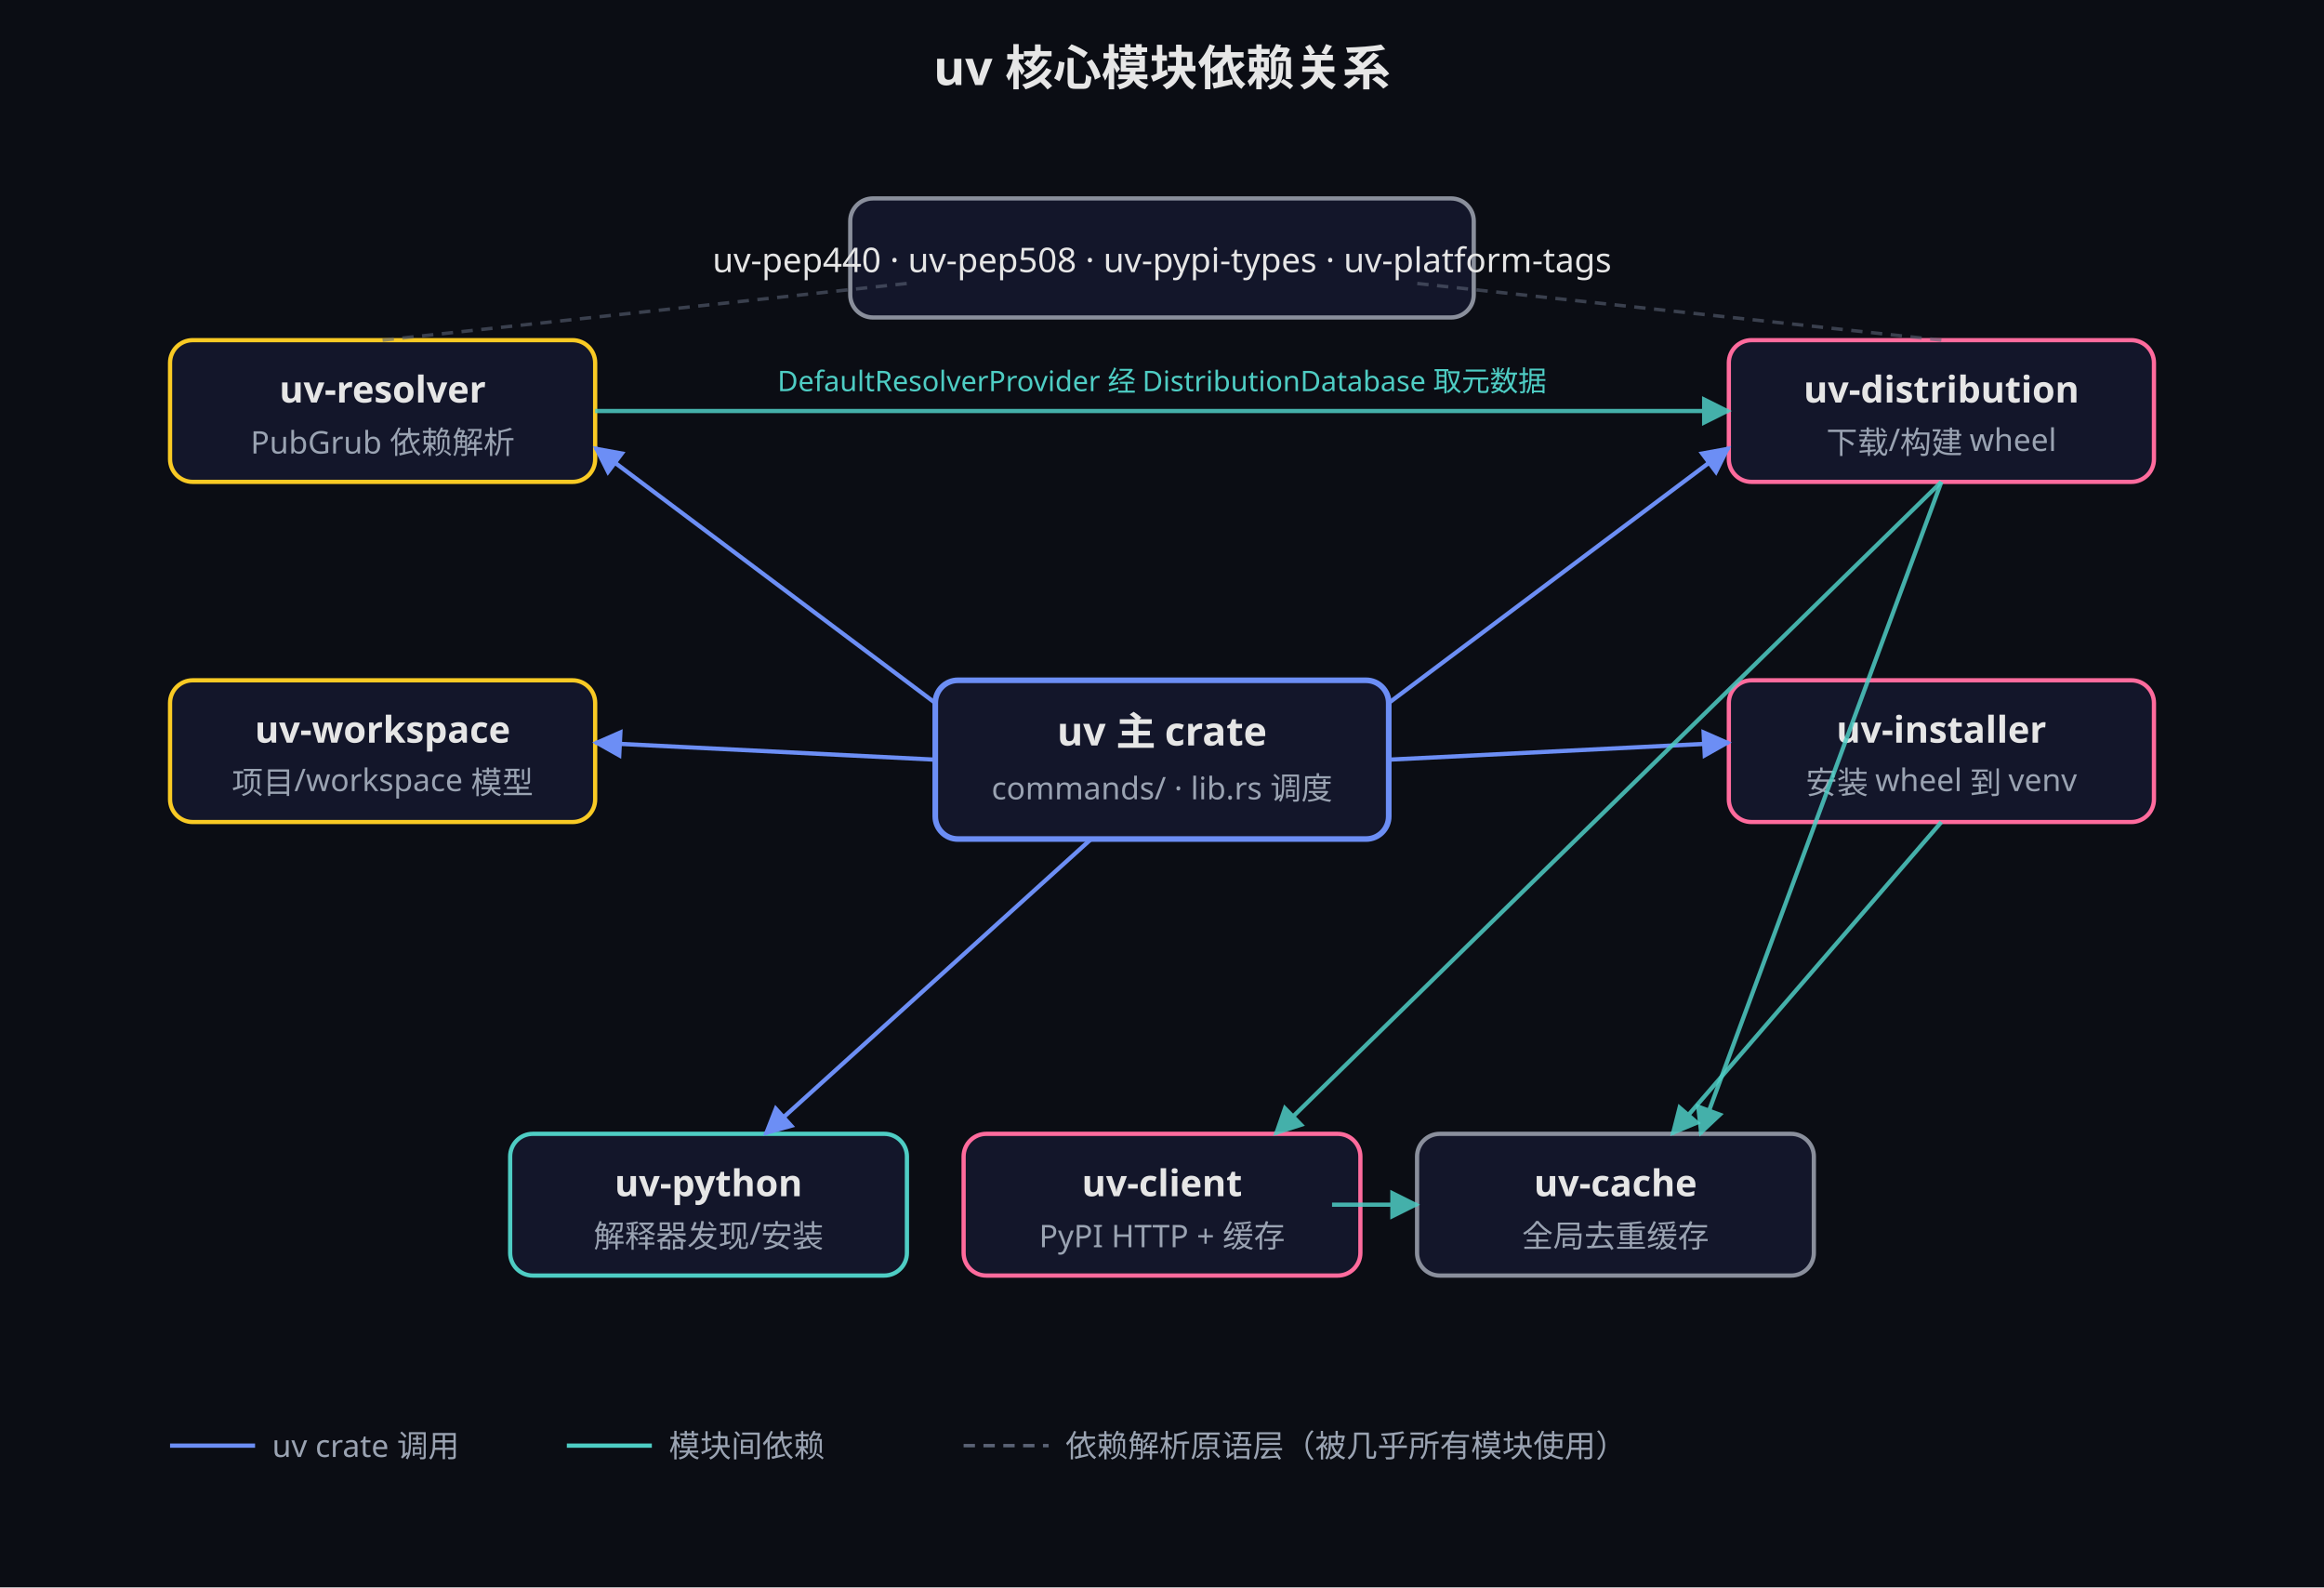
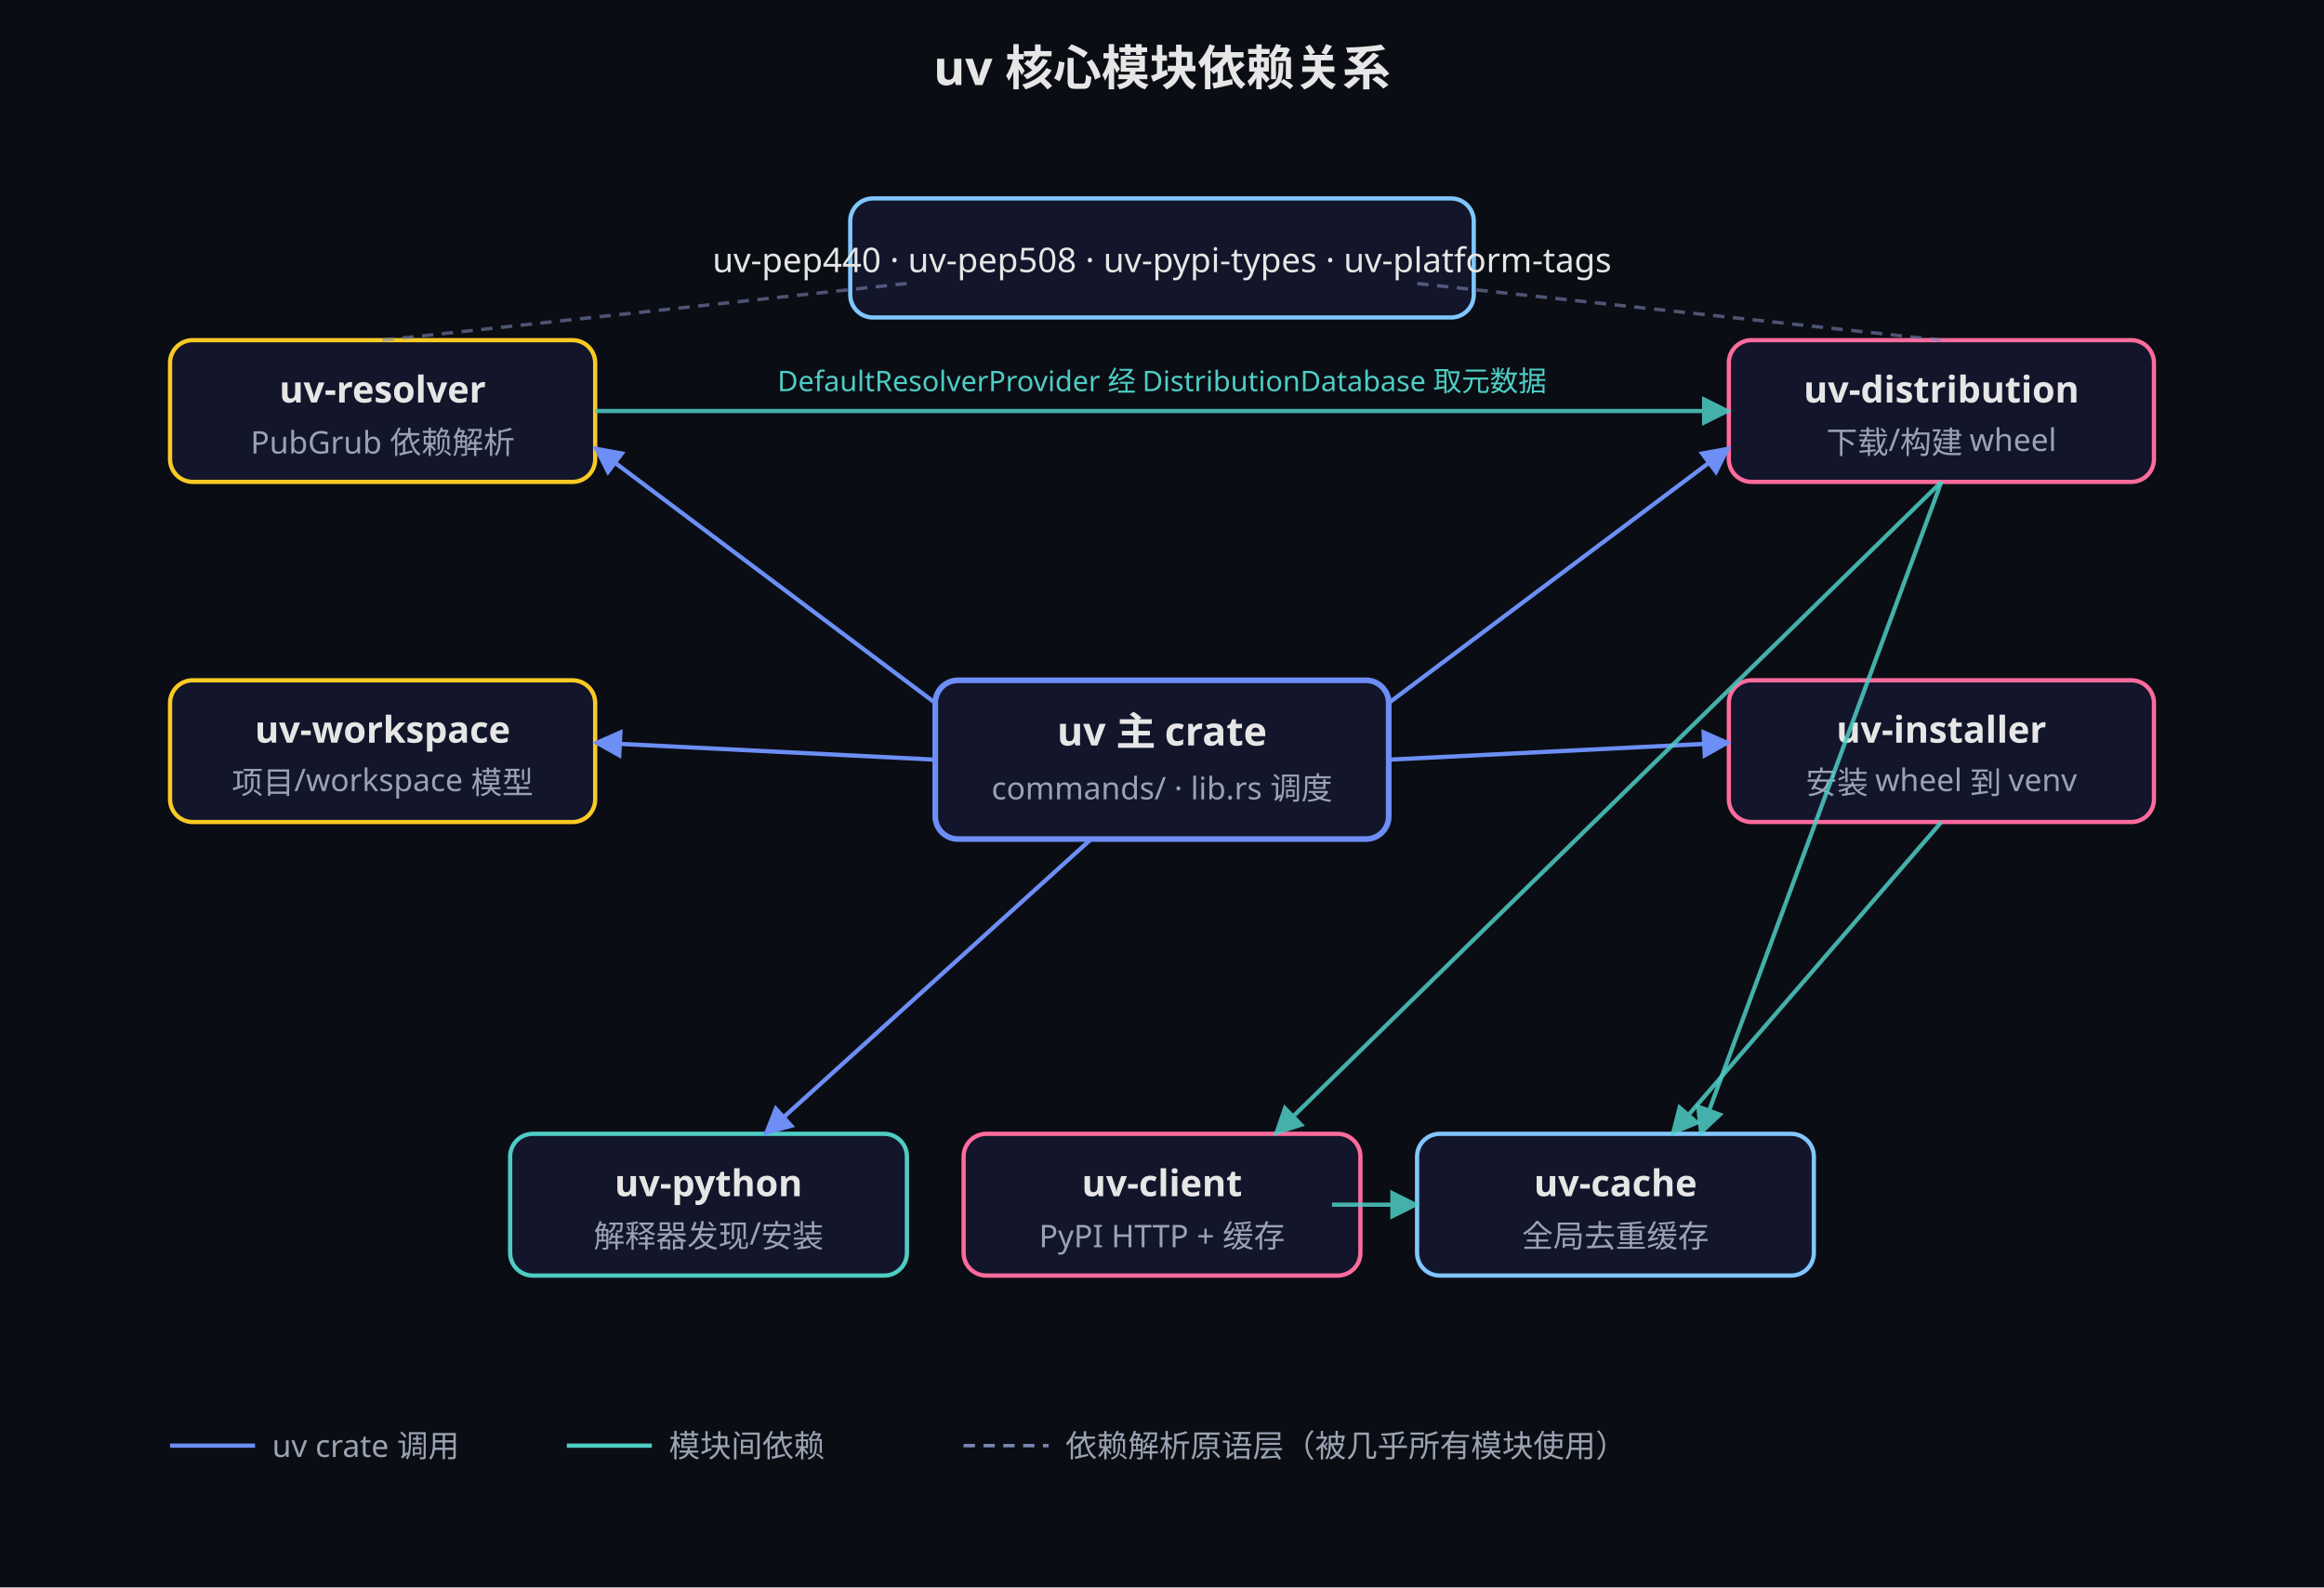
<svg xmlns="http://www.w3.org/2000/svg" width="820" height="560" viewBox="0 0 820 560" font-family="system-ui, sans-serif">
  <rect width="820" height="560" fill="#0b0d14" />
  <text x="410" y="30" text-anchor="middle" fill="#e6e6e6" font-size="17" font-weight="600">uv 核心模块依赖关系</text>
  <defs>
    <marker id="dep-arr" viewBox="0 0 10 10" refX="9" refY="5" markerWidth="7" markerHeight="7" orient="auto">
      <path d="M0,0 L10,5 L0,10 z" fill="#6c8ef5" />
    </marker>
    <marker id="dep-arr2" viewBox="0 0 10 10" refX="9" refY="5" markerWidth="7" markerHeight="7" orient="auto">
      <path d="M0,0 L10,5 L0,10 z" fill="#4ecdc4" />
    </marker>
  </defs>
  <rect x="330" y="240" width="160" height="56" rx="8" fill="#13162a" stroke="#6c8ef5" stroke-width="2" />
  <text x="410" y="263" text-anchor="middle" fill="#e6e6e6" font-size="14" font-weight="600">uv 主 crate</text>
  <text x="410" y="282" text-anchor="middle" fill="#9aa3b2" font-size="11">commands/ · lib.rs 调度</text>
  <rect x="60" y="120" width="150" height="50" rx="8" fill="#13162a" stroke="#f9ca24" stroke-width="1.5" />
  <text x="135" y="142" text-anchor="middle" fill="#e6e6e6" font-size="13" font-weight="600">uv-resolver</text>
  <text x="135" y="160" text-anchor="middle" fill="#9aa3b2" font-size="11">PubGrub 依赖解析</text>
  <rect x="60" y="240" width="150" height="50" rx="8" fill="#13162a" stroke="#f9ca24" stroke-width="1.5" />
  <text x="135" y="262" text-anchor="middle" fill="#e6e6e6" font-size="13" font-weight="600">uv-workspace</text>
  <text x="135" y="280" text-anchor="middle" fill="#9aa3b2" font-size="11">项目/workspace 模型</text>
  <rect x="610" y="120" width="150" height="50" rx="8" fill="#13162a" stroke="#ff6b9d" stroke-width="1.5" />
  <text x="685" y="142" text-anchor="middle" fill="#e6e6e6" font-size="13" font-weight="600">uv-distribution</text>
  <text x="685" y="160" text-anchor="middle" fill="#9aa3b2" font-size="11">下载/构建 wheel</text>
  <rect x="610" y="240" width="150" height="50" rx="8" fill="#13162a" stroke="#ff6b9d" stroke-width="1.5" />
  <text x="685" y="262" text-anchor="middle" fill="#e6e6e6" font-size="13" font-weight="600">uv-installer</text>
  <text x="685" y="280" text-anchor="middle" fill="#9aa3b2" font-size="11">安装 wheel 到 venv</text>
  <rect x="180" y="400" width="140" height="50" rx="8" fill="#13162a" stroke="#4ecdc4" stroke-width="1.5" />
  <text x="250" y="422" text-anchor="middle" fill="#e6e6e6" font-size="13" font-weight="600">uv-python</text>
  <text x="250" y="440" text-anchor="middle" fill="#9aa3b2" font-size="11">解释器发现/安装</text>
  <rect x="340" y="400" width="140" height="50" rx="8" fill="#13162a" stroke="#ff6b9d" stroke-width="1.5" />
  <text x="410" y="422" text-anchor="middle" fill="#e6e6e6" font-size="13" font-weight="600">uv-client</text>
  <text x="410" y="440" text-anchor="middle" fill="#9aa3b2" font-size="11">PyPI HTTP + 缓存</text>
-   <rect x="500" y="400" width="140" height="50" rx="8" fill="#13162a" stroke="#8a8f9c" stroke-width="1.5" />
+   <rect x="500" y="400" width="140" height="50" rx="8" fill="#13162a" stroke="#80c7ff" stroke-width="1.5" />
  <text x="570" y="422" text-anchor="middle" fill="#e6e6e6" font-size="13" font-weight="600">uv-cache</text>
  <text x="570" y="440" text-anchor="middle" fill="#9aa3b2" font-size="11">全局去重缓存</text>
-   <rect x="300" y="70" width="220" height="42" rx="8" fill="#13162a" stroke="#8a8f9c" stroke-width="1.5" />
+   <rect x="300" y="70" width="220" height="42" rx="8" fill="#13162a" stroke="#80c7ff" stroke-width="1.5" />
  <text x="410" y="96" text-anchor="middle" fill="#e6e6e6" font-size="12">uv-pep440 · uv-pep508 · uv-pypi-types · uv-platform-tags</text>
  <line x1="330" y1="248" x2="210" y2="158" stroke="#6c8ef5" stroke-width="1.5" marker-end="url(#dep-arr)" />
  <line x1="330" y1="268" x2="210" y2="262" stroke="#6c8ef5" stroke-width="1.5" marker-end="url(#dep-arr)" />
  <line x1="490" y1="248" x2="610" y2="158" stroke="#6c8ef5" stroke-width="1.5" marker-end="url(#dep-arr)" />
  <line x1="490" y1="268" x2="610" y2="262" stroke="#6c8ef5" stroke-width="1.5" marker-end="url(#dep-arr)" />
  <line x1="385" y1="296" x2="270" y2="400" stroke="#6c8ef5" stroke-width="1.5" marker-end="url(#dep-arr)" />
  <line x1="210" y1="145" x2="610" y2="145" stroke="#4ecdc4" stroke-width="1.5" marker-end="url(#dep-arr2)" opacity="0.85" />
  <text x="410" y="138" text-anchor="middle" fill="#4ecdc4" font-size="10">DefaultResolverProvider 经 DistributionDatabase 取元数据</text>
  <line x1="685" y1="170" x2="450" y2="400" stroke="#4ecdc4" stroke-width="1.5" marker-end="url(#dep-arr2)" opacity="0.85" />
  <line x1="685" y1="170" x2="600" y2="400" stroke="#4ecdc4" stroke-width="1.5" marker-end="url(#dep-arr2)" opacity="0.85" />
  <line x1="685" y1="290" x2="590" y2="400" stroke="#4ecdc4" stroke-width="1.5" marker-end="url(#dep-arr2)" opacity="0.85" />
  <line x1="470" y1="425" x2="500" y2="425" stroke="#4ecdc4" stroke-width="1.5" marker-end="url(#dep-arr2)" opacity="0.85" />
-   <line x1="135" y1="120" x2="320" y2="100" stroke="#5a6275" stroke-width="1.2" stroke-dasharray="4,3" opacity="0.6" />
-   <line x1="685" y1="120" x2="500" y2="100" stroke="#5a6275" stroke-width="1.2" stroke-dasharray="4,3" opacity="0.6" />
+   <line x1="135" y1="120" x2="320" y2="100" stroke="#7a86b3" stroke-width="1.2" stroke-dasharray="4,3" opacity="0.6" />
+   <line x1="685" y1="120" x2="500" y2="100" stroke="#7a86b3" stroke-width="1.2" stroke-dasharray="4,3" opacity="0.6" />
  <line x1="60" y1="510" x2="90" y2="510" stroke="#6c8ef5" stroke-width="1.5" />
  <text x="96" y="514" fill="#9aa3b2" font-size="11">uv crate 调用</text>
  <line x1="200" y1="510" x2="230" y2="510" stroke="#4ecdc4" stroke-width="1.5" />
  <text x="236" y="514" fill="#9aa3b2" font-size="11">模块间依赖</text>
-   <line x1="340" y1="510" x2="370" y2="510" stroke="#5a6275" stroke-width="1.2" stroke-dasharray="4,3" />
+   <line x1="340" y1="510" x2="370" y2="510" stroke="#7a86b3" stroke-width="1.2" stroke-dasharray="4,3" />
  <text x="376" y="514" fill="#9aa3b2" font-size="11">依赖解析原语层（被几乎所有模块使用）</text>
</svg>
